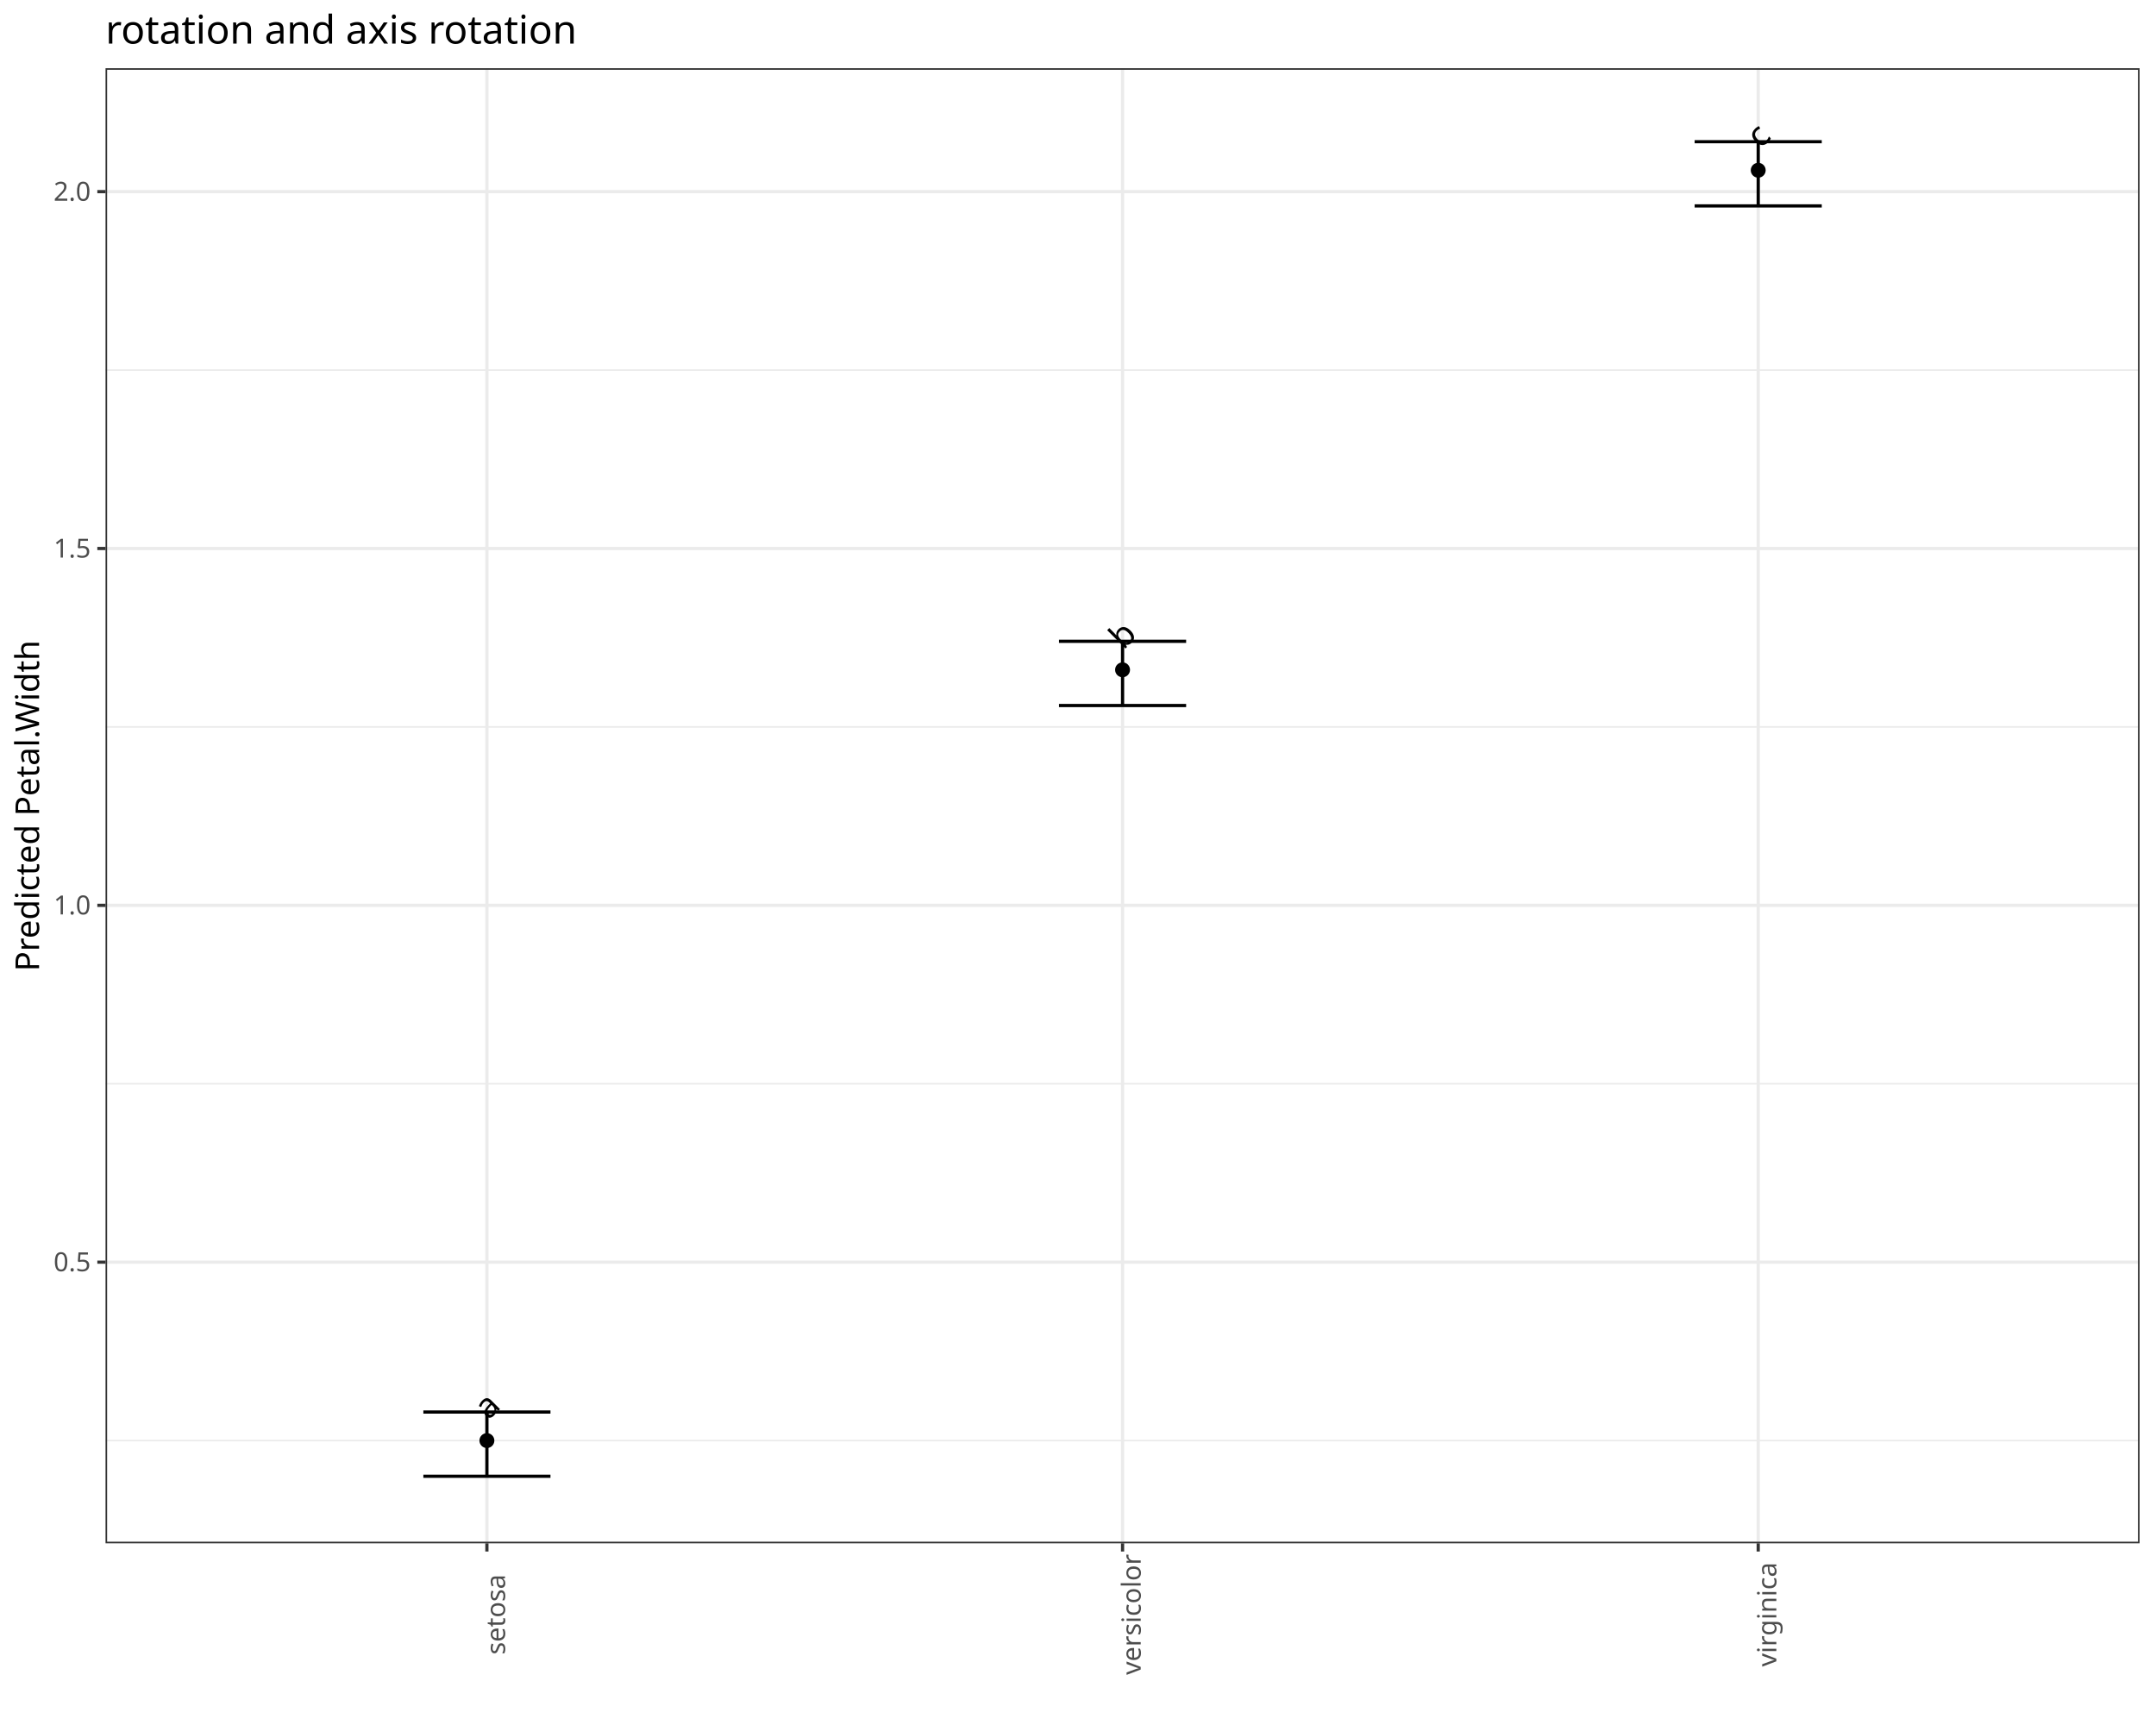
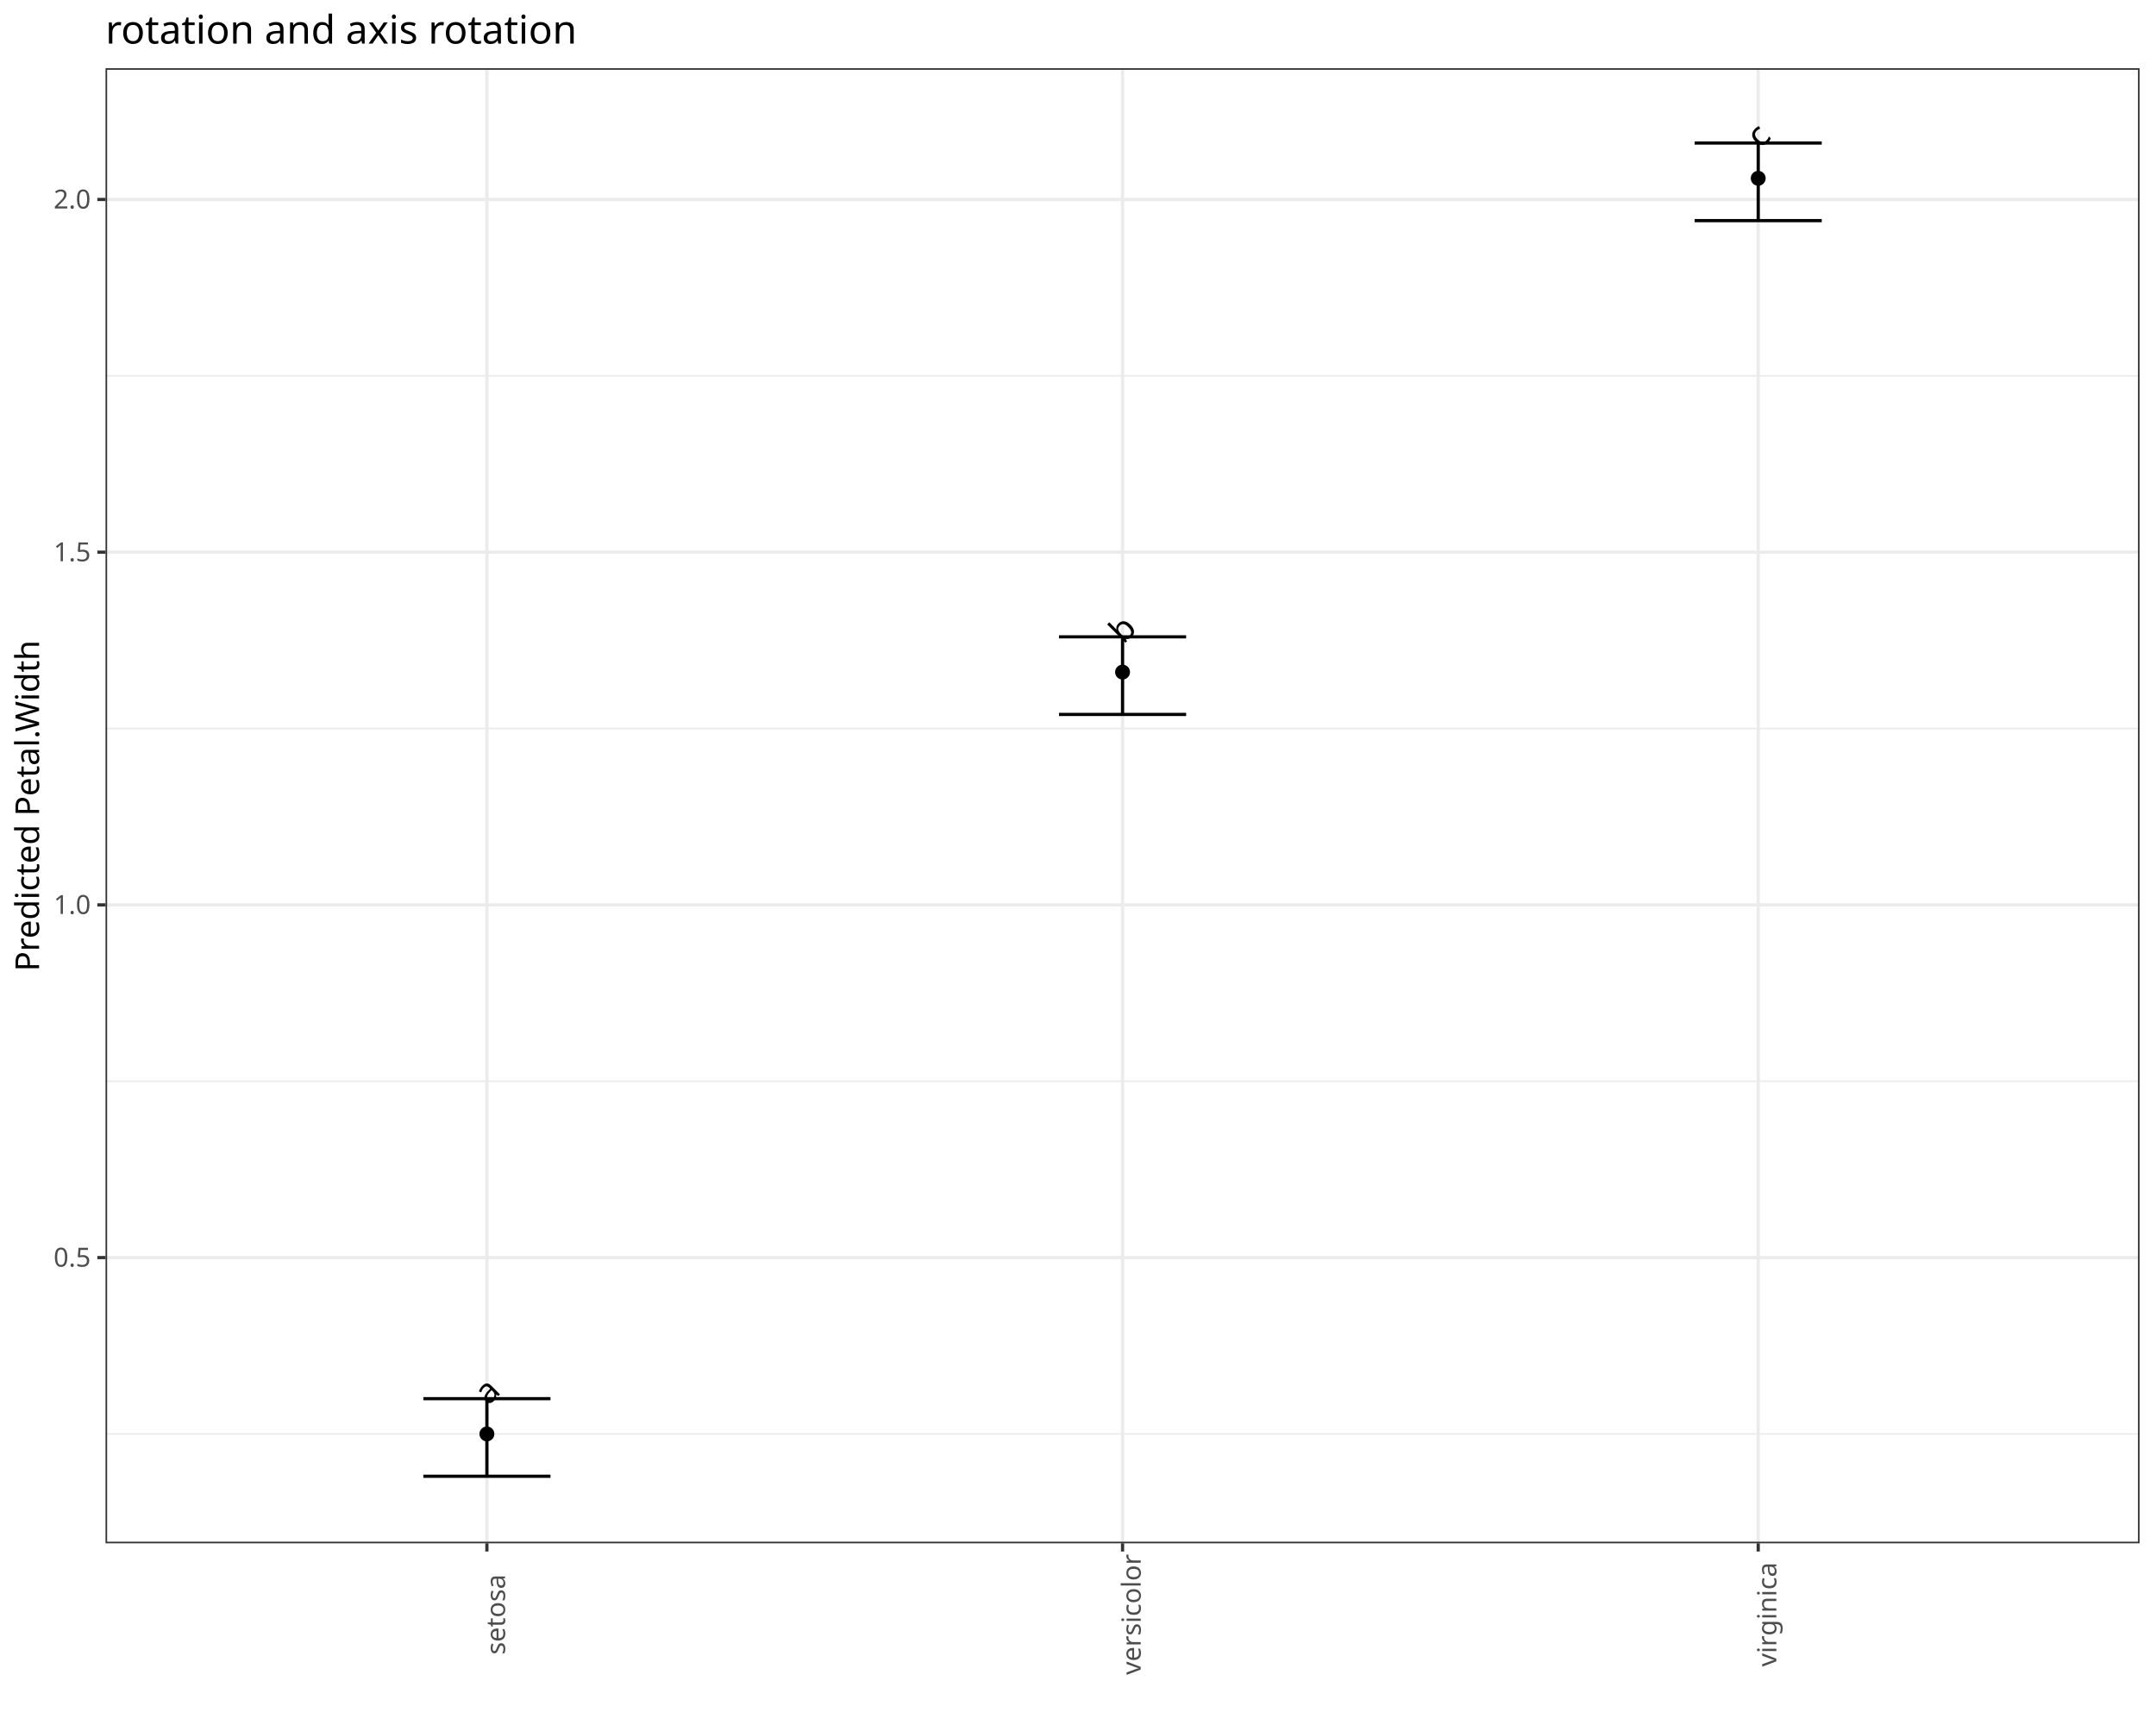
<svg xmlns="http://www.w3.org/2000/svg" class="svglite" data-engine-version="2.0" width="720.00pt" height="576.00pt" viewBox="0 0 720.00 576.00">
  <defs>
    <style type="text/css">
    .svglite line, .svglite polyline, .svglite polygon, .svglite path, .svglite rect, .svglite circle {
      fill: none;
      stroke: #000000;
      stroke-linecap: round;
      stroke-linejoin: round;
      stroke-miterlimit: 10.00;
    }
  </style>
  </defs>
  <rect width="100%" height="100%" style="stroke: none; fill: #FFFFFF;" />
  <defs>
    <clipPath id="cpMC4wMHw3MjAuMDB8MC4wMHw1NzYuMDA=">
      <rect x="0.00" y="0.00" width="720.00" height="576.00" />
    </clipPath>
  </defs>
  <g clip-path="url(#cpMC4wMHw3MjAuMDB8MC4wMHw1NzYuMDA=)">
    <rect x="0.00" y="0.00" width="720.00" height="576.00" style="stroke-width: 1.07; stroke: #FFFFFF; fill: #FFFFFF;" />
  </g>
  <defs>
    <clipPath id="cpMzUuMjR8NzE0LjUyfDIyLjc4fDUxNS4zMw==">
      <rect x="35.24" y="22.78" width="679.28" height="492.55" />
    </clipPath>
  </defs>
  <g clip-path="url(#cpMzUuMjR8NzE0LjUyfDIyLjc4fDUxNS4zMw==)">
    <rect x="35.24" y="22.78" width="679.28" height="492.55" style="stroke-width: 1.07; stroke: none; fill: #FFFFFF;" />
-     <polyline points="35.24,481.03 714.52,481.03 " style="stroke-width: 0.53; stroke: #EBEBEB; stroke-linecap: butt;" />
-     <polyline points="35.24,361.88 714.52,361.88 " style="stroke-width: 0.53; stroke: #EBEBEB; stroke-linecap: butt;" />
-     <polyline points="35.24,242.73 714.52,242.73 " style="stroke-width: 0.53; stroke: #EBEBEB; stroke-linecap: butt;" />
-     <polyline points="35.24,123.57 714.52,123.57 " style="stroke-width: 0.53; stroke: #EBEBEB; stroke-linecap: butt;" />
-     <polyline points="35.24,421.45 714.52,421.45 " style="stroke-width: 1.07; stroke: #EBEBEB; stroke-linecap: butt;" />
-     <polyline points="35.24,302.30 714.52,302.30 " style="stroke-width: 1.07; stroke: #EBEBEB; stroke-linecap: butt;" />
-     <polyline points="35.24,183.15 714.52,183.15 " style="stroke-width: 1.07; stroke: #EBEBEB; stroke-linecap: butt;" />
-     <polyline points="35.24,64.00 714.52,64.00 " style="stroke-width: 1.07; stroke: #EBEBEB; stroke-linecap: butt;" />
+     <polyline points="35.24,478.81 714.52,478.81 " style="stroke-width: 0.53; stroke: #EBEBEB; stroke-linecap: butt;" />
+     <polyline points="35.24,361.04 714.52,361.04 " style="stroke-width: 0.53; stroke: #EBEBEB; stroke-linecap: butt;" />
+     <polyline points="35.24,243.27 714.52,243.27 " style="stroke-width: 0.53; stroke: #EBEBEB; stroke-linecap: butt;" />
+     <polyline points="35.24,125.49 714.52,125.49 " style="stroke-width: 0.53; stroke: #EBEBEB; stroke-linecap: butt;" />
+     <polyline points="35.24,419.93 714.52,419.93 " style="stroke-width: 1.07; stroke: #EBEBEB; stroke-linecap: butt;" />
+     <polyline points="35.24,302.15 714.52,302.15 " style="stroke-width: 1.07; stroke: #EBEBEB; stroke-linecap: butt;" />
+     <polyline points="35.24,184.38 714.52,184.38 " style="stroke-width: 1.07; stroke: #EBEBEB; stroke-linecap: butt;" />
+     <polyline points="35.24,66.61 714.52,66.61 " style="stroke-width: 1.07; stroke: #EBEBEB; stroke-linecap: butt;" />
    <polyline points="162.60,515.33 162.60,22.78 " style="stroke-width: 1.07; stroke: #EBEBEB; stroke-linecap: butt;" />
    <polyline points="374.88,515.33 374.88,22.78 " style="stroke-width: 1.07; stroke: #EBEBEB; stroke-linecap: butt;" />
    <polyline points="587.16,515.33 587.16,22.78 " style="stroke-width: 1.07; stroke: #EBEBEB; stroke-linecap: butt;" />
-     <circle cx="162.60" cy="481.03" r="2.49" style="stroke-width: 0.71; stroke: none; fill: #000000;" />
-     <circle cx="374.88" cy="223.66" r="2.49" style="stroke-width: 0.71; stroke: none; fill: #000000;" />
-     <circle cx="587.16" cy="56.85" r="2.49" style="stroke-width: 0.71; stroke: none; fill: #000000;" />
-     <polyline points="141.38,471.50 183.83,471.50 " style="stroke-width: 1.07; stroke-linecap: butt;" />
-     <polyline points="162.60,471.50 162.60,492.94 " style="stroke-width: 1.07; stroke-linecap: butt;" />
+     <circle cx="162.60" cy="478.81" r="2.49" style="stroke-width: 0.71; stroke: none; fill: #000000;" />
+     <circle cx="374.88" cy="224.42" r="2.49" style="stroke-width: 0.71; stroke: none; fill: #000000;" />
+     <circle cx="587.16" cy="59.54" r="2.49" style="stroke-width: 0.71; stroke: none; fill: #000000;" />
+     <polyline points="141.38,467.03 183.83,467.03 " style="stroke-width: 1.07; stroke-linecap: butt;" />
+     <polyline points="162.60,467.03 162.60,492.94 " style="stroke-width: 1.07; stroke-linecap: butt;" />
    <polyline points="141.38,492.94 183.83,492.94 " style="stroke-width: 1.07; stroke-linecap: butt;" />
-     <polyline points="353.65,214.13 396.11,214.13 " style="stroke-width: 1.07; stroke-linecap: butt;" />
-     <polyline points="374.88,214.13 374.88,235.58 " style="stroke-width: 1.07; stroke-linecap: butt;" />
-     <polyline points="353.65,235.58 396.11,235.58 " style="stroke-width: 1.07; stroke-linecap: butt;" />
-     <polyline points="565.93,47.32 608.38,47.32 " style="stroke-width: 1.07; stroke-linecap: butt;" />
-     <polyline points="587.16,47.32 587.16,68.76 " style="stroke-width: 1.07; stroke-linecap: butt;" />
-     <polyline points="565.93,68.76 608.38,68.76 " style="stroke-width: 1.07; stroke-linecap: butt;" />
-     <text transform="translate(165.37,472.12) rotate(-45)" text-anchor="middle" style="font-size: 11.38px; font-family: sans;" textLength="6.33px" lengthAdjust="spacingAndGlyphs">a</text>
-     <text transform="translate(377.65,214.75) rotate(-45)" text-anchor="middle" style="font-size: 11.38px; font-family: sans;" textLength="6.33px" lengthAdjust="spacingAndGlyphs">b</text>
+     <polyline points="353.65,212.65 396.11,212.65 " style="stroke-width: 1.07; stroke-linecap: butt;" />
+     <polyline points="374.88,212.65 374.88,238.56 " style="stroke-width: 1.07; stroke-linecap: butt;" />
+     <polyline points="353.65,238.56 396.11,238.56 " style="stroke-width: 1.07; stroke-linecap: butt;" />
+     <polyline points="565.93,47.76 608.38,47.76 " style="stroke-width: 1.07; stroke-linecap: butt;" />
+     <polyline points="587.16,47.76 587.16,73.67 " style="stroke-width: 1.07; stroke-linecap: butt;" />
+     <polyline points="565.93,73.67 608.38,73.67 " style="stroke-width: 1.07; stroke-linecap: butt;" />
+     <text transform="translate(165.37,467.21) rotate(-45)" text-anchor="middle" style="font-size: 11.38px; font-family: sans;" textLength="6.33px" lengthAdjust="spacingAndGlyphs">a</text>
+     <text transform="translate(377.65,212.82) rotate(-45)" text-anchor="middle" style="font-size: 11.38px; font-family: sans;" textLength="6.33px" lengthAdjust="spacingAndGlyphs">b</text>
    <text transform="translate(589.92,47.94) rotate(-45)" text-anchor="middle" style="font-size: 11.38px; font-family: sans;" textLength="5.70px" lengthAdjust="spacingAndGlyphs">c</text>
    <rect x="35.24" y="22.78" width="679.28" height="492.55" style="stroke-width: 1.07; stroke: #333333;" />
  </g>
  <g clip-path="url(#cpMC4wMHw3MjAuMDB8MC4wMHw1NzYuMDA=)">
-     <text x="30.31" y="424.48" text-anchor="end" style="font-size: 8.80px; fill: #4D4D4D; font-family: sans;" textLength="12.23px" lengthAdjust="spacingAndGlyphs">0.5</text>
-     <text x="30.31" y="305.33" text-anchor="end" style="font-size: 8.80px; fill: #4D4D4D; font-family: sans;" textLength="12.23px" lengthAdjust="spacingAndGlyphs">1.0</text>
-     <text x="30.31" y="186.18" text-anchor="end" style="font-size: 8.80px; fill: #4D4D4D; font-family: sans;" textLength="12.23px" lengthAdjust="spacingAndGlyphs">1.5</text>
-     <text x="30.31" y="67.03" text-anchor="end" style="font-size: 8.80px; fill: #4D4D4D; font-family: sans;" textLength="12.23px" lengthAdjust="spacingAndGlyphs">2.0</text>
-     <polyline points="32.50,421.45 35.24,421.45 " style="stroke-width: 1.07; stroke: #333333; stroke-linecap: butt;" />
-     <polyline points="32.50,302.30 35.24,302.30 " style="stroke-width: 1.07; stroke: #333333; stroke-linecap: butt;" />
-     <polyline points="32.50,183.15 35.24,183.15 " style="stroke-width: 1.07; stroke: #333333; stroke-linecap: butt;" />
-     <polyline points="32.50,64.00 35.24,64.00 " style="stroke-width: 1.07; stroke: #333333; stroke-linecap: butt;" />
+     <text x="30.31" y="422.95" text-anchor="end" style="font-size: 8.80px; fill: #4D4D4D; font-family: sans;" textLength="12.23px" lengthAdjust="spacingAndGlyphs">0.5</text>
+     <text x="30.31" y="305.18" text-anchor="end" style="font-size: 8.80px; fill: #4D4D4D; font-family: sans;" textLength="12.23px" lengthAdjust="spacingAndGlyphs">1.0</text>
+     <text x="30.31" y="187.41" text-anchor="end" style="font-size: 8.80px; fill: #4D4D4D; font-family: sans;" textLength="12.23px" lengthAdjust="spacingAndGlyphs">1.5</text>
+     <text x="30.31" y="69.63" text-anchor="end" style="font-size: 8.80px; fill: #4D4D4D; font-family: sans;" textLength="12.23px" lengthAdjust="spacingAndGlyphs">2.0</text>
+     <polyline points="32.50,419.93 35.24,419.93 " style="stroke-width: 1.07; stroke: #333333; stroke-linecap: butt;" />
+     <polyline points="32.50,302.15 35.24,302.15 " style="stroke-width: 1.07; stroke: #333333; stroke-linecap: butt;" />
+     <polyline points="32.50,184.38 35.24,184.38 " style="stroke-width: 1.07; stroke: #333333; stroke-linecap: butt;" />
+     <polyline points="32.50,66.61 35.24,66.61 " style="stroke-width: 1.07; stroke: #333333; stroke-linecap: butt;" />
    <polyline points="162.60,518.07 162.60,515.33 " style="stroke-width: 1.07; stroke: #333333; stroke-linecap: butt;" />
    <polyline points="374.88,518.07 374.88,515.33 " style="stroke-width: 1.07; stroke: #333333; stroke-linecap: butt;" />
    <polyline points="587.16,518.07 587.16,515.33 " style="stroke-width: 1.07; stroke: #333333; stroke-linecap: butt;" />
    <text transform="translate(168.66,539.10) rotate(-90)" text-anchor="middle" style="font-size: 8.80px; fill: #4D4D4D; font-family: sans;" textLength="25.94px" lengthAdjust="spacingAndGlyphs">setosa</text>
    <text transform="translate(380.94,539.10) rotate(-90)" text-anchor="middle" style="font-size: 8.80px; fill: #4D4D4D; font-family: sans;" textLength="37.66px" lengthAdjust="spacingAndGlyphs">versicolor</text>
    <text transform="translate(593.21,539.10) rotate(-90)" text-anchor="middle" style="font-size: 8.80px; fill: #4D4D4D; font-family: sans;" textLength="32.28px" lengthAdjust="spacingAndGlyphs">virginica</text>
    <text transform="translate(13.05,269.06) rotate(-90)" text-anchor="middle" style="font-size: 11.00px; font-family: sans;" textLength="105.78px" lengthAdjust="spacingAndGlyphs">Predicted Petal.Width</text>
    <text x="35.24" y="14.56" style="font-size: 13.20px; font-family: sans;" textLength="144.56px" lengthAdjust="spacingAndGlyphs">rotation and axis rotation</text>
  </g>
</svg>
